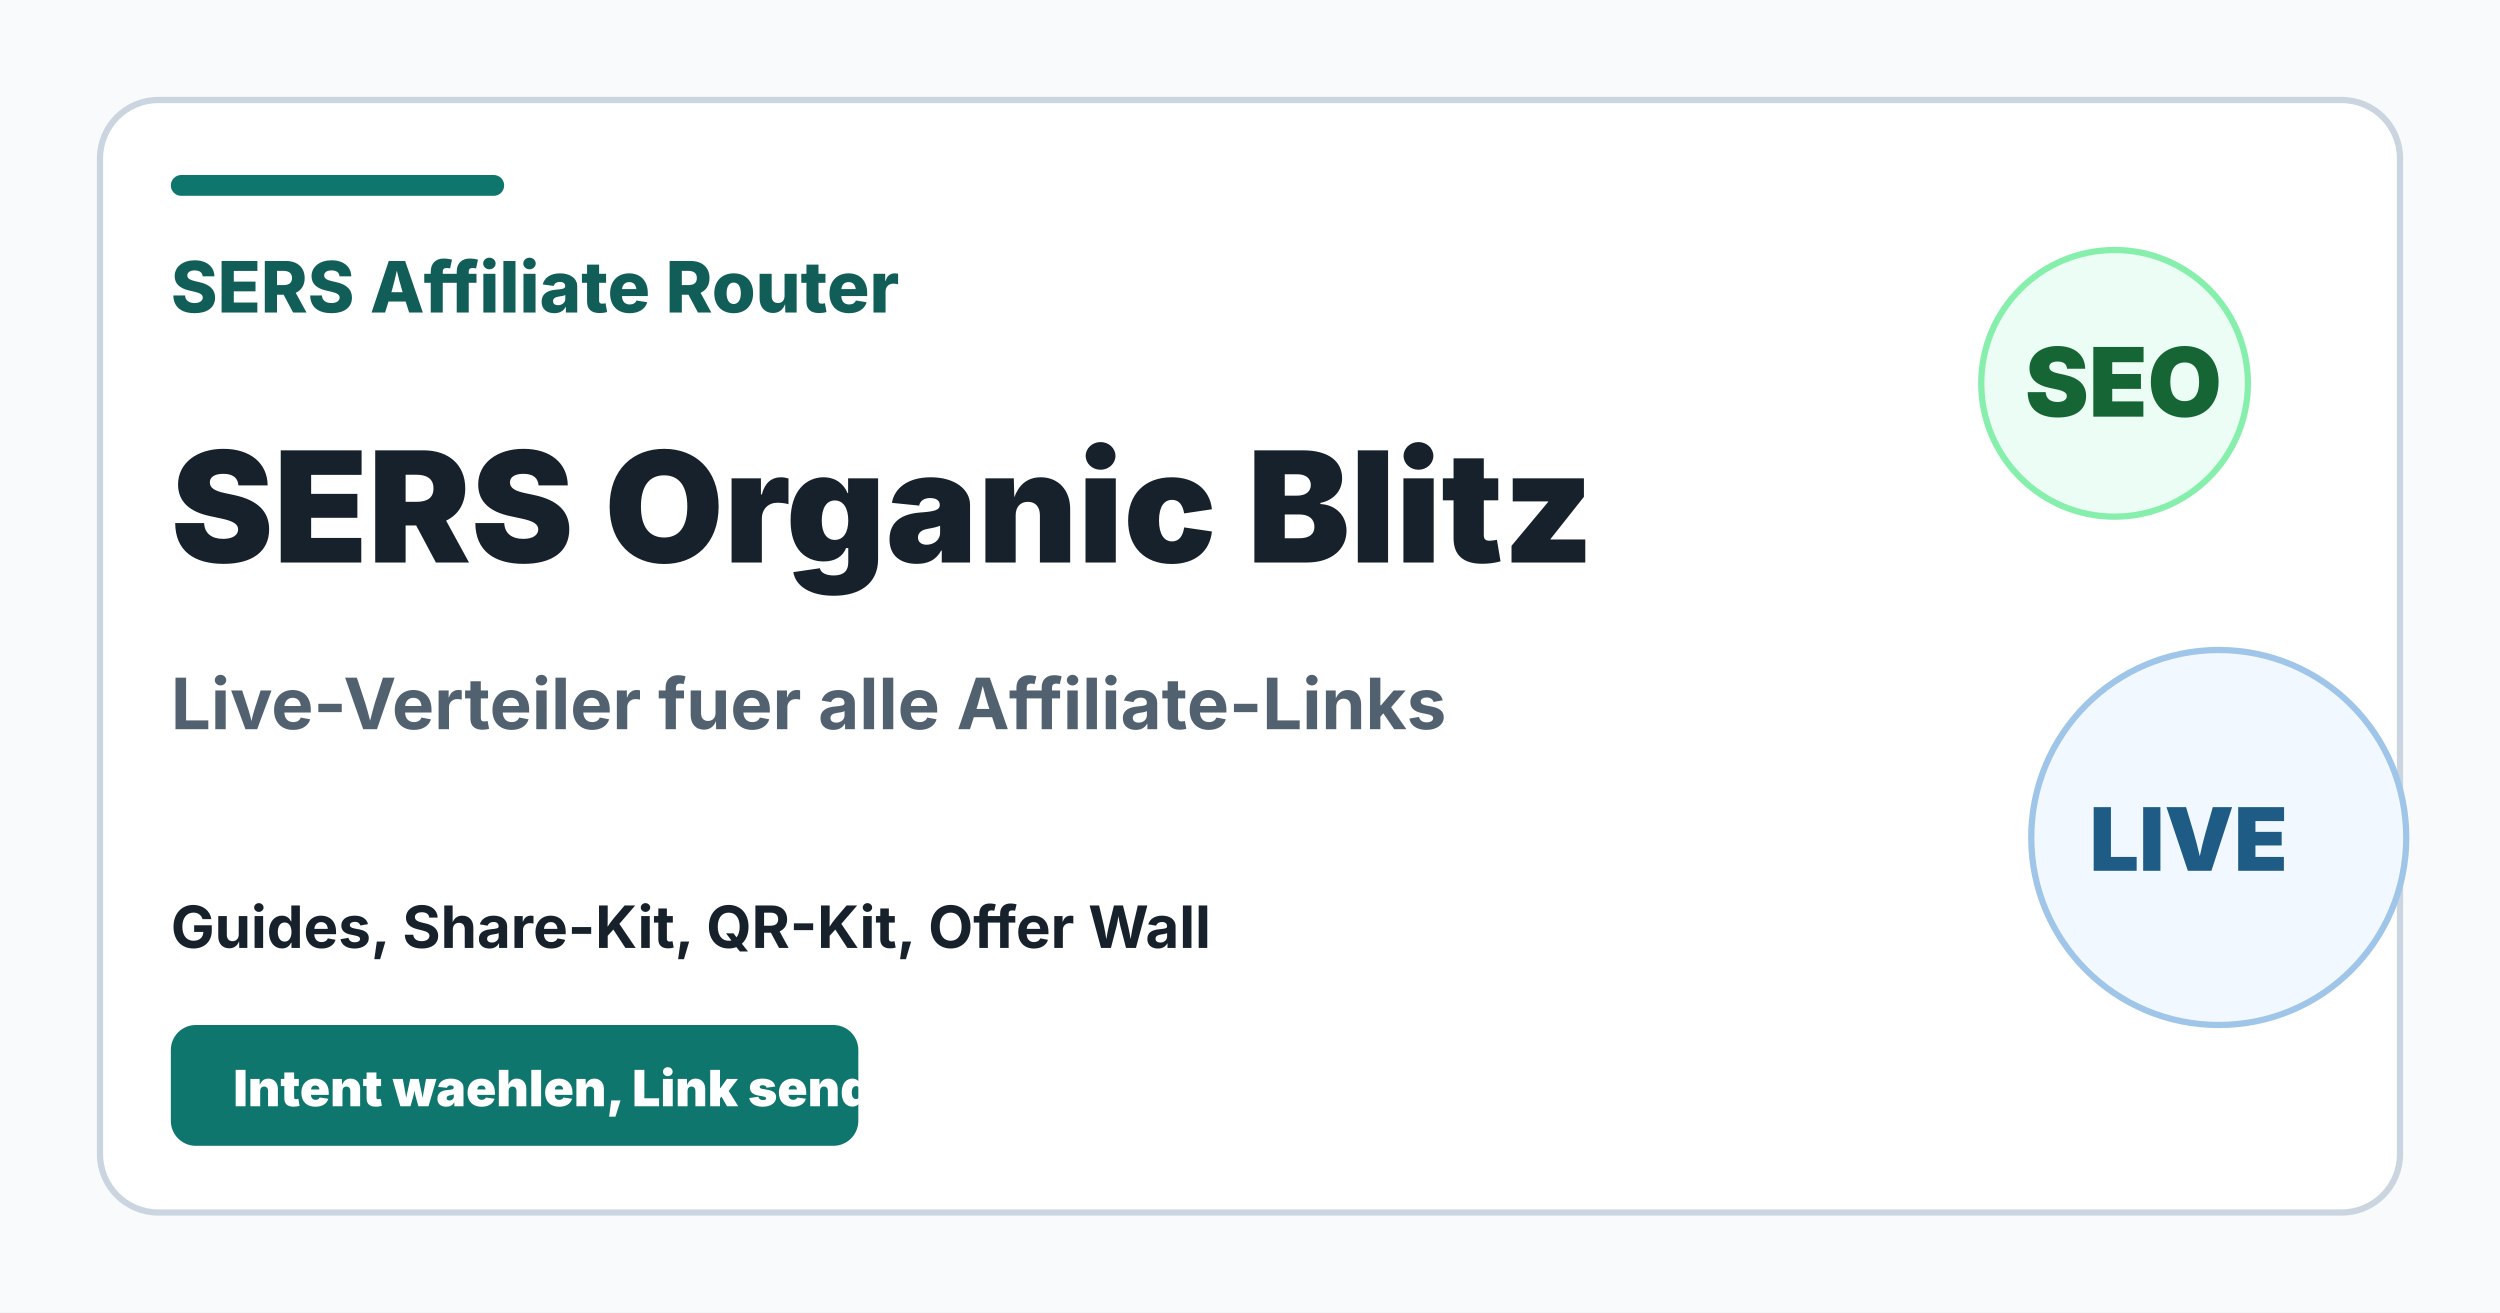
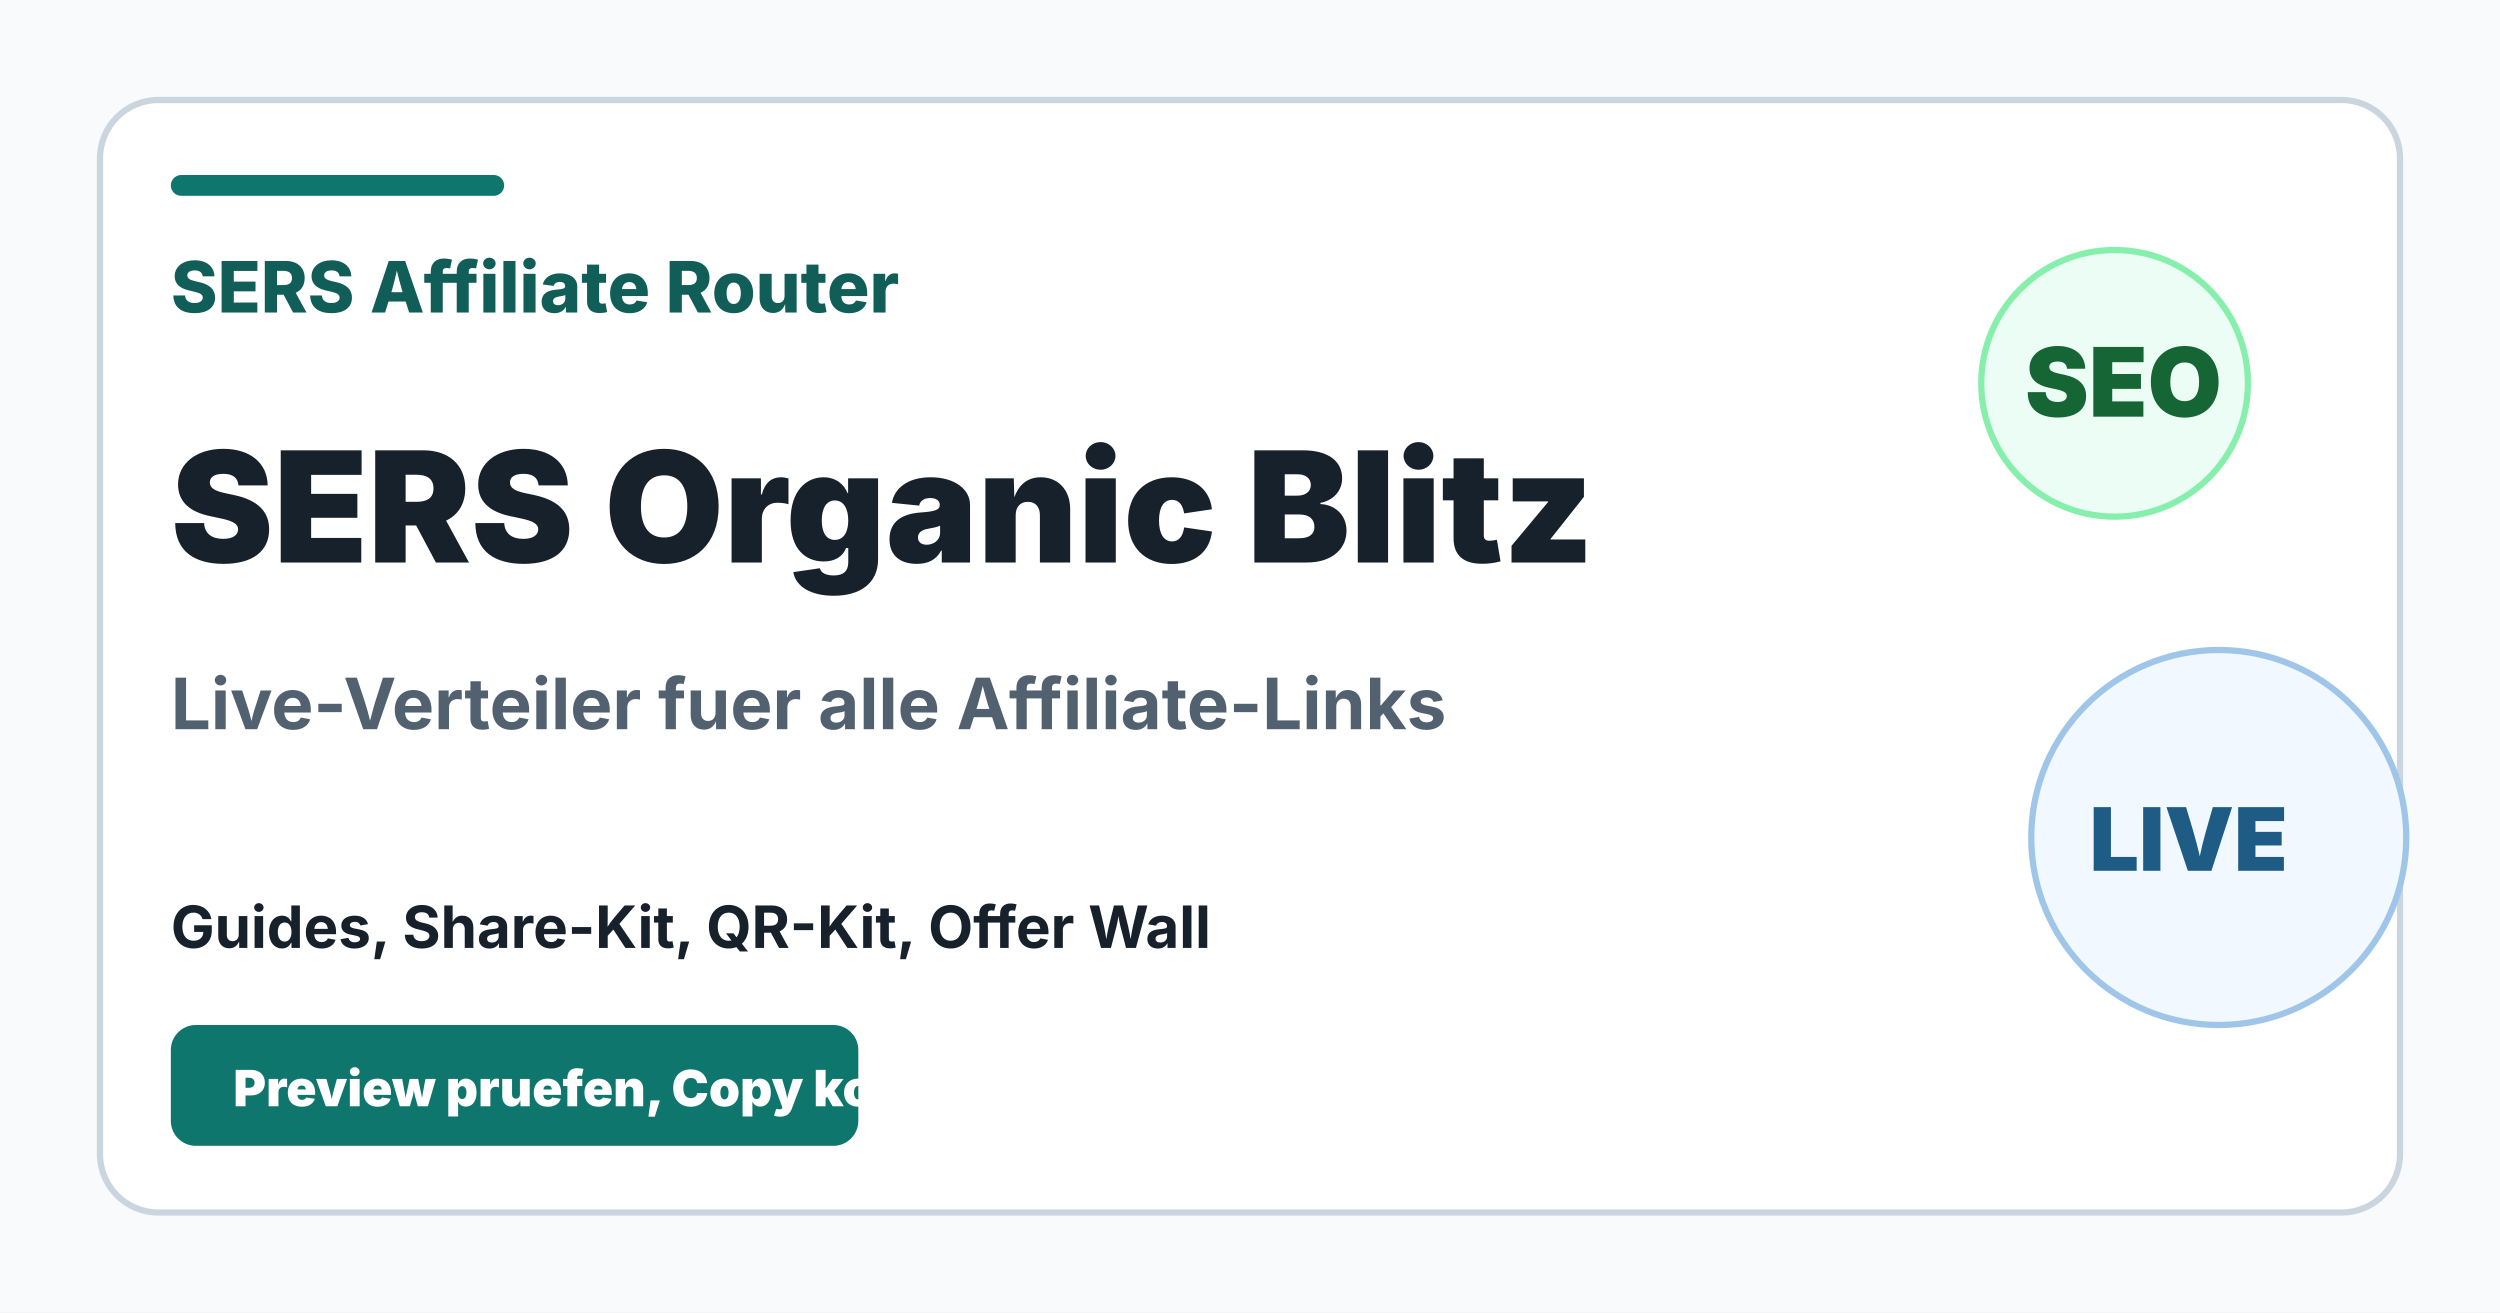
<svg xmlns="http://www.w3.org/2000/svg" width="1200" height="630" viewBox="0 0 1200 630" role="img" aria-label="SERS Organic Blitz">
  <rect width="1200" height="630" fill="#f8fafc" />
  <rect x="48" y="48" width="1104" height="534" rx="28" fill="#ffffff" stroke="#cbd5df" stroke-width="3" />
  <rect x="82" y="84" width="160" height="10" rx="5" fill="#0f766e" />
  <text x="82" y="150" font-family="Inter, Arial, sans-serif" font-size="34" font-weight="800" fill="#115e59">SERS Affiliate Router</text>
  <text x="82" y="270" font-family="Inter, Arial, sans-serif" font-size="74" font-weight="900" fill="#17212b">SERS Organic Blitz</text>
  <text x="82" y="350" font-family="Inter, Arial, sans-serif" font-size="34" font-weight="650" fill="#526170">Live-Verteiler fuer alle Affiliate-Links</text>
  <text x="82" y="455" font-family="Inter, Arial, sans-serif" font-size="28" font-weight="700" fill="#17212b">Guides, Share-Kit, QR-Kit, Offer Wall</text>
  <rect x="82" y="492" width="330" height="58" rx="12" fill="#0f766e" />
-   <text x="112" y="531" font-family="Inter, Arial, sans-serif" font-size="24" font-weight="850" fill="#ffffff">Intent waehlen, Link senden</text>
+   <text x="112" y="531" font-family="Inter, Arial, sans-serif" font-size="24" font-weight="850" fill="#ffffff">Preview pruefen, Copy kopieren</text>
  <circle cx="1015" cy="184" r="64" fill="#ecfdf5" stroke="#86efac" stroke-width="3" />
  <text x="972" y="200" font-family="Inter, Arial, sans-serif" font-size="46" font-weight="900" fill="#166534">SEO</text>
  <circle cx="1065" cy="402" r="90" fill="#f1f8ff" stroke="#9fc5e8" stroke-width="3" />
  <text x="1003" y="418" font-family="Inter, Arial, sans-serif" font-size="42" font-weight="900" fill="#1f5c85">LIVE</text>
</svg>
